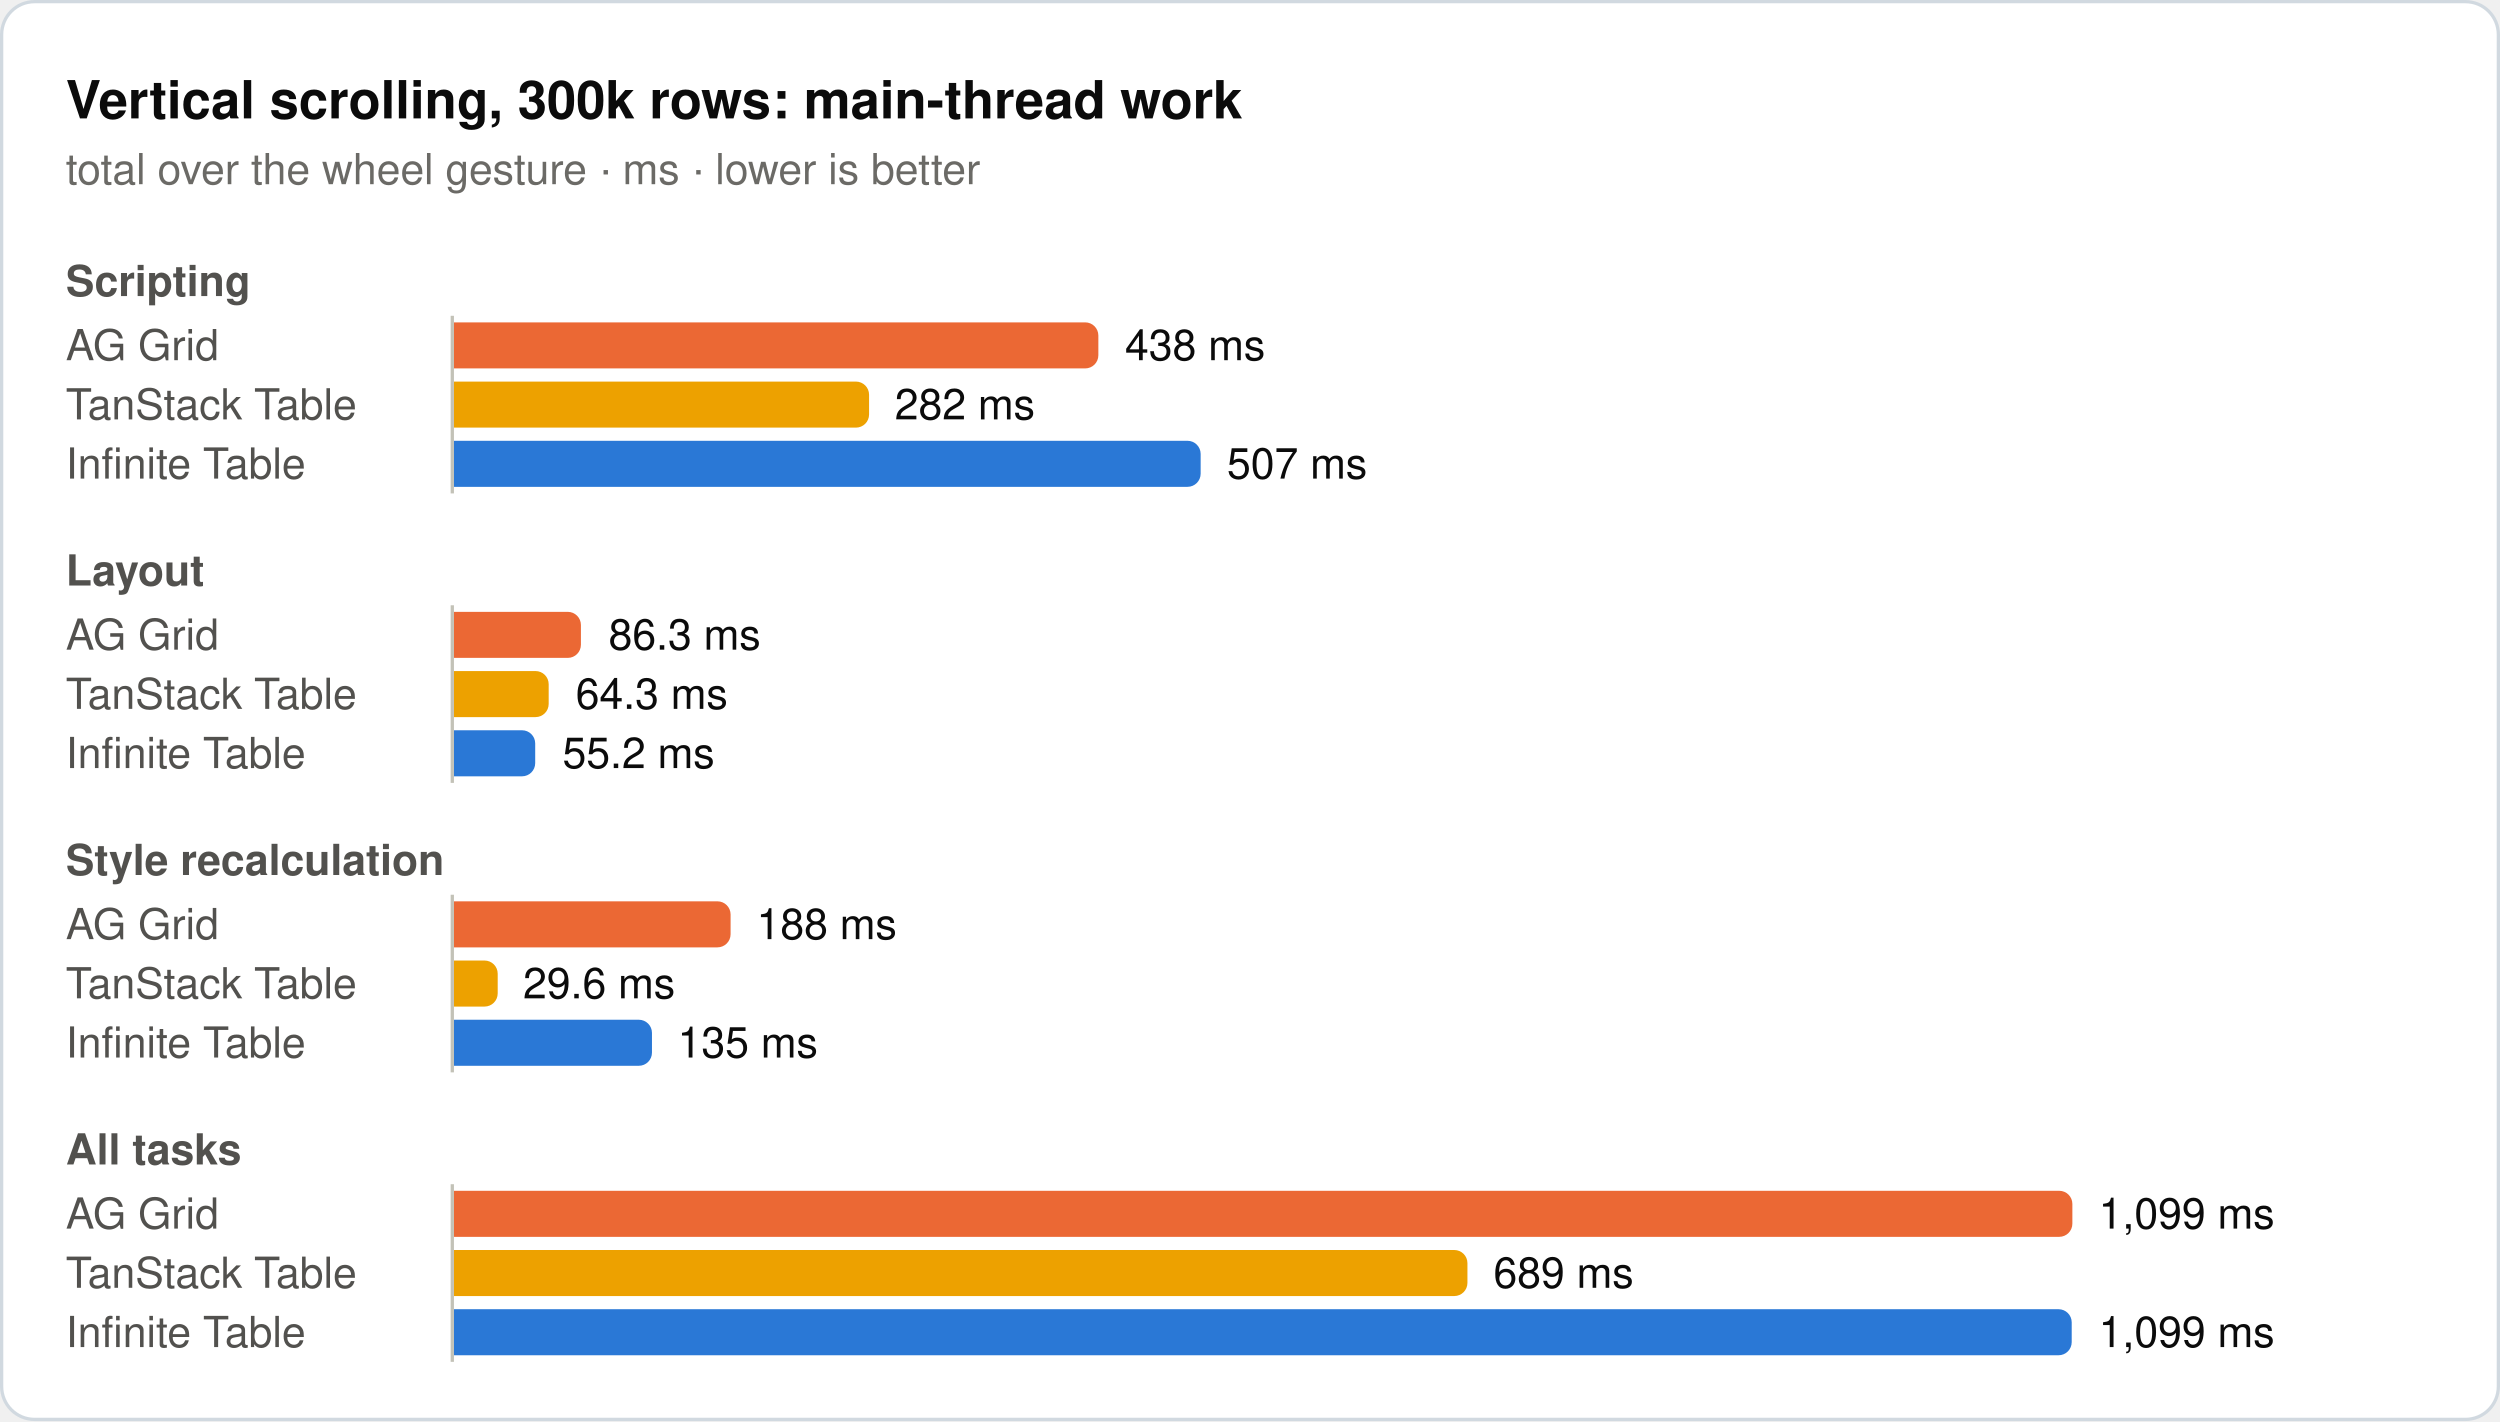
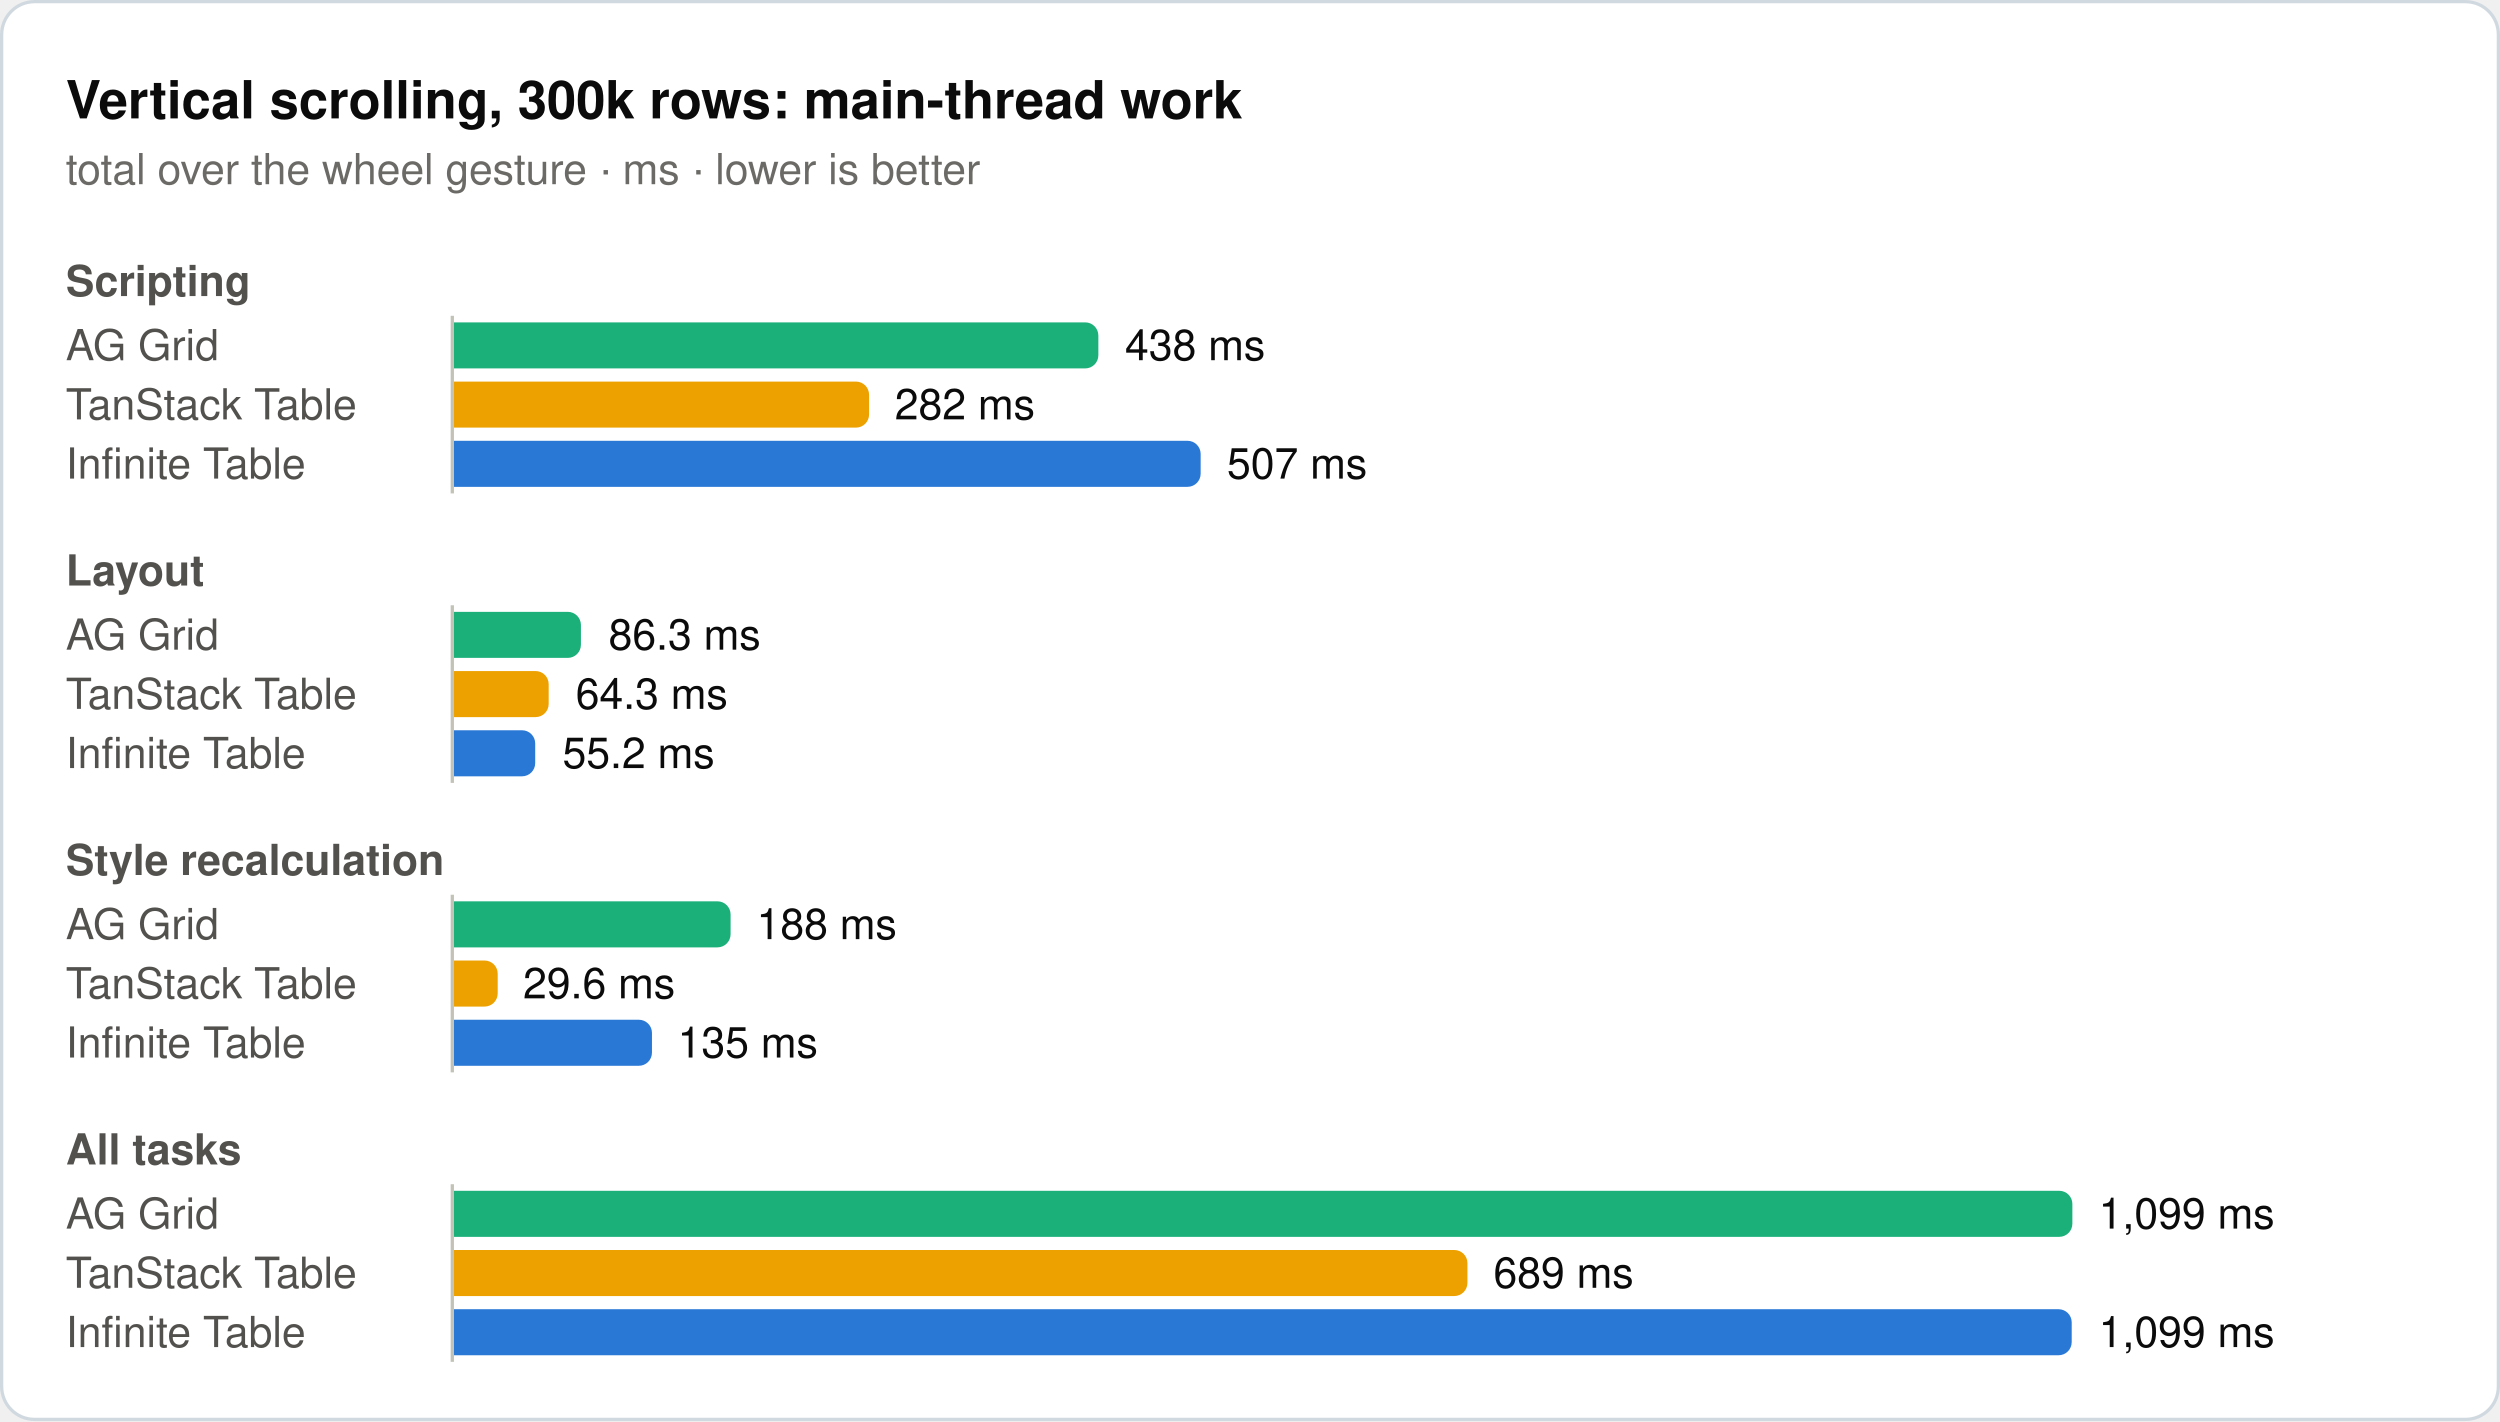
<svg xmlns="http://www.w3.org/2000/svg" width="760" height="432" viewBox="0 0 760 432" role="img">
  <rect x="0.5" y="0.5" width="759" height="431" rx="10" fill="#ffffff" stroke="#d1d9e0" />
  <text x="20" y="36" font-family="system-ui, -apple-system, 'Segoe UI', Helvetica, Arial, sans-serif" font-size="16" font-weight="600" fill="#0b0b0b">Vertical scrolling, 300k rows: main-thread work</text>
  <text x="20" y="56" font-family="system-ui, -apple-system, 'Segoe UI', Helvetica, Arial, sans-serif" font-size="13" fill="#6b6a66">total over the wheel gesture · ms · lower is better</text>
  <text x="20" y="90" font-family="system-ui, -apple-system, 'Segoe UI', Helvetica, Arial, sans-serif" font-size="13" font-weight="600" fill="#52514e">Scripting</text>
  <text x="20" y="109.5" font-family="system-ui, -apple-system, 'Segoe UI', Helvetica, Arial, sans-serif" font-size="13" fill="#52514e">AG Grid</text>
-   <path d="M138,98H329.9a4,4 0 0 1 4,4V108a4,4 0 0 1 -4,4H138Z" fill="#eb6834" />
+   <path d="M138,98H329.9a4,4 0 0 1 4,4V108a4,4 0 0 1 -4,4H138Z" fill="#1baf7a" />
  <text x="342" y="109.5" font-family="system-ui, -apple-system, 'Segoe UI', Helvetica, Arial, sans-serif" font-size="13" fill="#0b0b0b">438 ms</text>
  <text x="20" y="127.5" font-family="system-ui, -apple-system, 'Segoe UI', Helvetica, Arial, sans-serif" font-size="13" fill="#52514e">TanStack Table</text>
  <path d="M138,116H260.2a4,4 0 0 1 4,4V126a4,4 0 0 1 -4,4H138Z" fill="#eda100" />
  <text x="272" y="127.5" font-family="system-ui, -apple-system, 'Segoe UI', Helvetica, Arial, sans-serif" font-size="13" fill="#0b0b0b">282 ms</text>
  <text x="20" y="145.5" font-family="system-ui, -apple-system, 'Segoe UI', Helvetica, Arial, sans-serif" font-size="13" fill="#52514e">Infinite Table</text>
  <path d="M138,134H361a4,4 0 0 1 4,4V144a4,4 0 0 1 -4,4H138Z" fill="#2a78d6" />
  <text x="373" y="145.5" font-family="system-ui, -apple-system, 'Segoe UI', Helvetica, Arial, sans-serif" font-size="13" fill="#0b0b0b">507 ms</text>
  <line x1="137.5" y1="96" x2="137.5" y2="150" stroke="#c3c2b7" stroke-width="1" />
  <text x="20" y="178" font-family="system-ui, -apple-system, 'Segoe UI', Helvetica, Arial, sans-serif" font-size="13" font-weight="600" fill="#52514e">Layout</text>
  <text x="20" y="197.5" font-family="system-ui, -apple-system, 'Segoe UI', Helvetica, Arial, sans-serif" font-size="13" fill="#52514e">AG Grid</text>
-   <path d="M138,186H172.6a4,4 0 0 1 4,4V196a4,4 0 0 1 -4,4H138Z" fill="#eb6834" />
+   <path d="M138,186H172.6a4,4 0 0 1 4,4V196a4,4 0 0 1 -4,4H138Z" fill="#1baf7a" />
  <text x="185" y="197.5" font-family="system-ui, -apple-system, 'Segoe UI', Helvetica, Arial, sans-serif" font-size="13" fill="#0b0b0b">86.3 ms</text>
  <text x="20" y="215.5" font-family="system-ui, -apple-system, 'Segoe UI', Helvetica, Arial, sans-serif" font-size="13" fill="#52514e">TanStack Table</text>
  <path d="M138,204H162.8a4,4 0 0 1 4,4V214a4,4 0 0 1 -4,4H138Z" fill="#eda100" />
  <text x="175" y="215.5" font-family="system-ui, -apple-system, 'Segoe UI', Helvetica, Arial, sans-serif" font-size="13" fill="#0b0b0b">64.3 ms</text>
  <text x="20" y="233.5" font-family="system-ui, -apple-system, 'Segoe UI', Helvetica, Arial, sans-serif" font-size="13" fill="#52514e">Infinite Table</text>
  <path d="M138,222H158.7a4,4 0 0 1 4,4V232a4,4 0 0 1 -4,4H138Z" fill="#2a78d6" />
  <text x="171" y="233.5" font-family="system-ui, -apple-system, 'Segoe UI', Helvetica, Arial, sans-serif" font-size="13" fill="#0b0b0b">55.2 ms</text>
  <line x1="137.5" y1="184" x2="137.5" y2="238" stroke="#c3c2b7" stroke-width="1" />
  <text x="20" y="266" font-family="system-ui, -apple-system, 'Segoe UI', Helvetica, Arial, sans-serif" font-size="13" font-weight="600" fill="#52514e">Style recalculation</text>
  <text x="20" y="285.5" font-family="system-ui, -apple-system, 'Segoe UI', Helvetica, Arial, sans-serif" font-size="13" fill="#52514e">AG Grid</text>
-   <path d="M138,274H218.1a4,4 0 0 1 4,4V284a4,4 0 0 1 -4,4H138Z" fill="#eb6834" />
+   <path d="M138,274H218.1a4,4 0 0 1 4,4V284a4,4 0 0 1 -4,4H138Z" fill="#1baf7a" />
  <text x="230" y="285.5" font-family="system-ui, -apple-system, 'Segoe UI', Helvetica, Arial, sans-serif" font-size="13" fill="#0b0b0b">188 ms</text>
  <text x="20" y="303.5" font-family="system-ui, -apple-system, 'Segoe UI', Helvetica, Arial, sans-serif" font-size="13" fill="#52514e">TanStack Table</text>
  <path d="M138,292H147.3a4,4 0 0 1 4,4V302a4,4 0 0 1 -4,4H138Z" fill="#eda100" />
  <text x="159" y="303.5" font-family="system-ui, -apple-system, 'Segoe UI', Helvetica, Arial, sans-serif" font-size="13" fill="#0b0b0b">29.6 ms</text>
  <text x="20" y="321.5" font-family="system-ui, -apple-system, 'Segoe UI', Helvetica, Arial, sans-serif" font-size="13" fill="#52514e">Infinite Table</text>
  <path d="M138,310H194.2a4,4 0 0 1 4,4V320a4,4 0 0 1 -4,4H138Z" fill="#2a78d6" />
  <text x="206" y="321.5" font-family="system-ui, -apple-system, 'Segoe UI', Helvetica, Arial, sans-serif" font-size="13" fill="#0b0b0b">135 ms</text>
  <line x1="137.5" y1="272" x2="137.5" y2="326" stroke="#c3c2b7" stroke-width="1" />
  <text x="20" y="354" font-family="system-ui, -apple-system, 'Segoe UI', Helvetica, Arial, sans-serif" font-size="13" font-weight="600" fill="#52514e">All tasks</text>
  <text x="20" y="373.5" font-family="system-ui, -apple-system, 'Segoe UI', Helvetica, Arial, sans-serif" font-size="13" fill="#52514e">AG Grid</text>
-   <path d="M138,362H626a4,4 0 0 1 4,4V372a4,4 0 0 1 -4,4H138Z" fill="#eb6834" />
+   <path d="M138,362H626a4,4 0 0 1 4,4V372a4,4 0 0 1 -4,4H138Z" fill="#1baf7a" />
  <text x="638" y="373.5" font-family="system-ui, -apple-system, 'Segoe UI', Helvetica, Arial, sans-serif" font-size="13" fill="#0b0b0b">1,099 ms</text>
  <text x="20" y="391.5" font-family="system-ui, -apple-system, 'Segoe UI', Helvetica, Arial, sans-serif" font-size="13" fill="#52514e">TanStack Table</text>
  <path d="M138,380H442.1a4,4 0 0 1 4,4V390a4,4 0 0 1 -4,4H138Z" fill="#eda100" />
  <text x="454" y="391.5" font-family="system-ui, -apple-system, 'Segoe UI', Helvetica, Arial, sans-serif" font-size="13" fill="#0b0b0b">689 ms</text>
  <text x="20" y="409.5" font-family="system-ui, -apple-system, 'Segoe UI', Helvetica, Arial, sans-serif" font-size="13" fill="#52514e">Infinite Table</text>
  <path d="M138,398H625.8a4,4 0 0 1 4,4V408a4,4 0 0 1 -4,4H138Z" fill="#2a78d6" />
  <text x="638" y="409.5" font-family="system-ui, -apple-system, 'Segoe UI', Helvetica, Arial, sans-serif" font-size="13" fill="#0b0b0b">1,099 ms</text>
  <line x1="137.5" y1="360" x2="137.5" y2="414" stroke="#c3c2b7" stroke-width="1" />
</svg>
